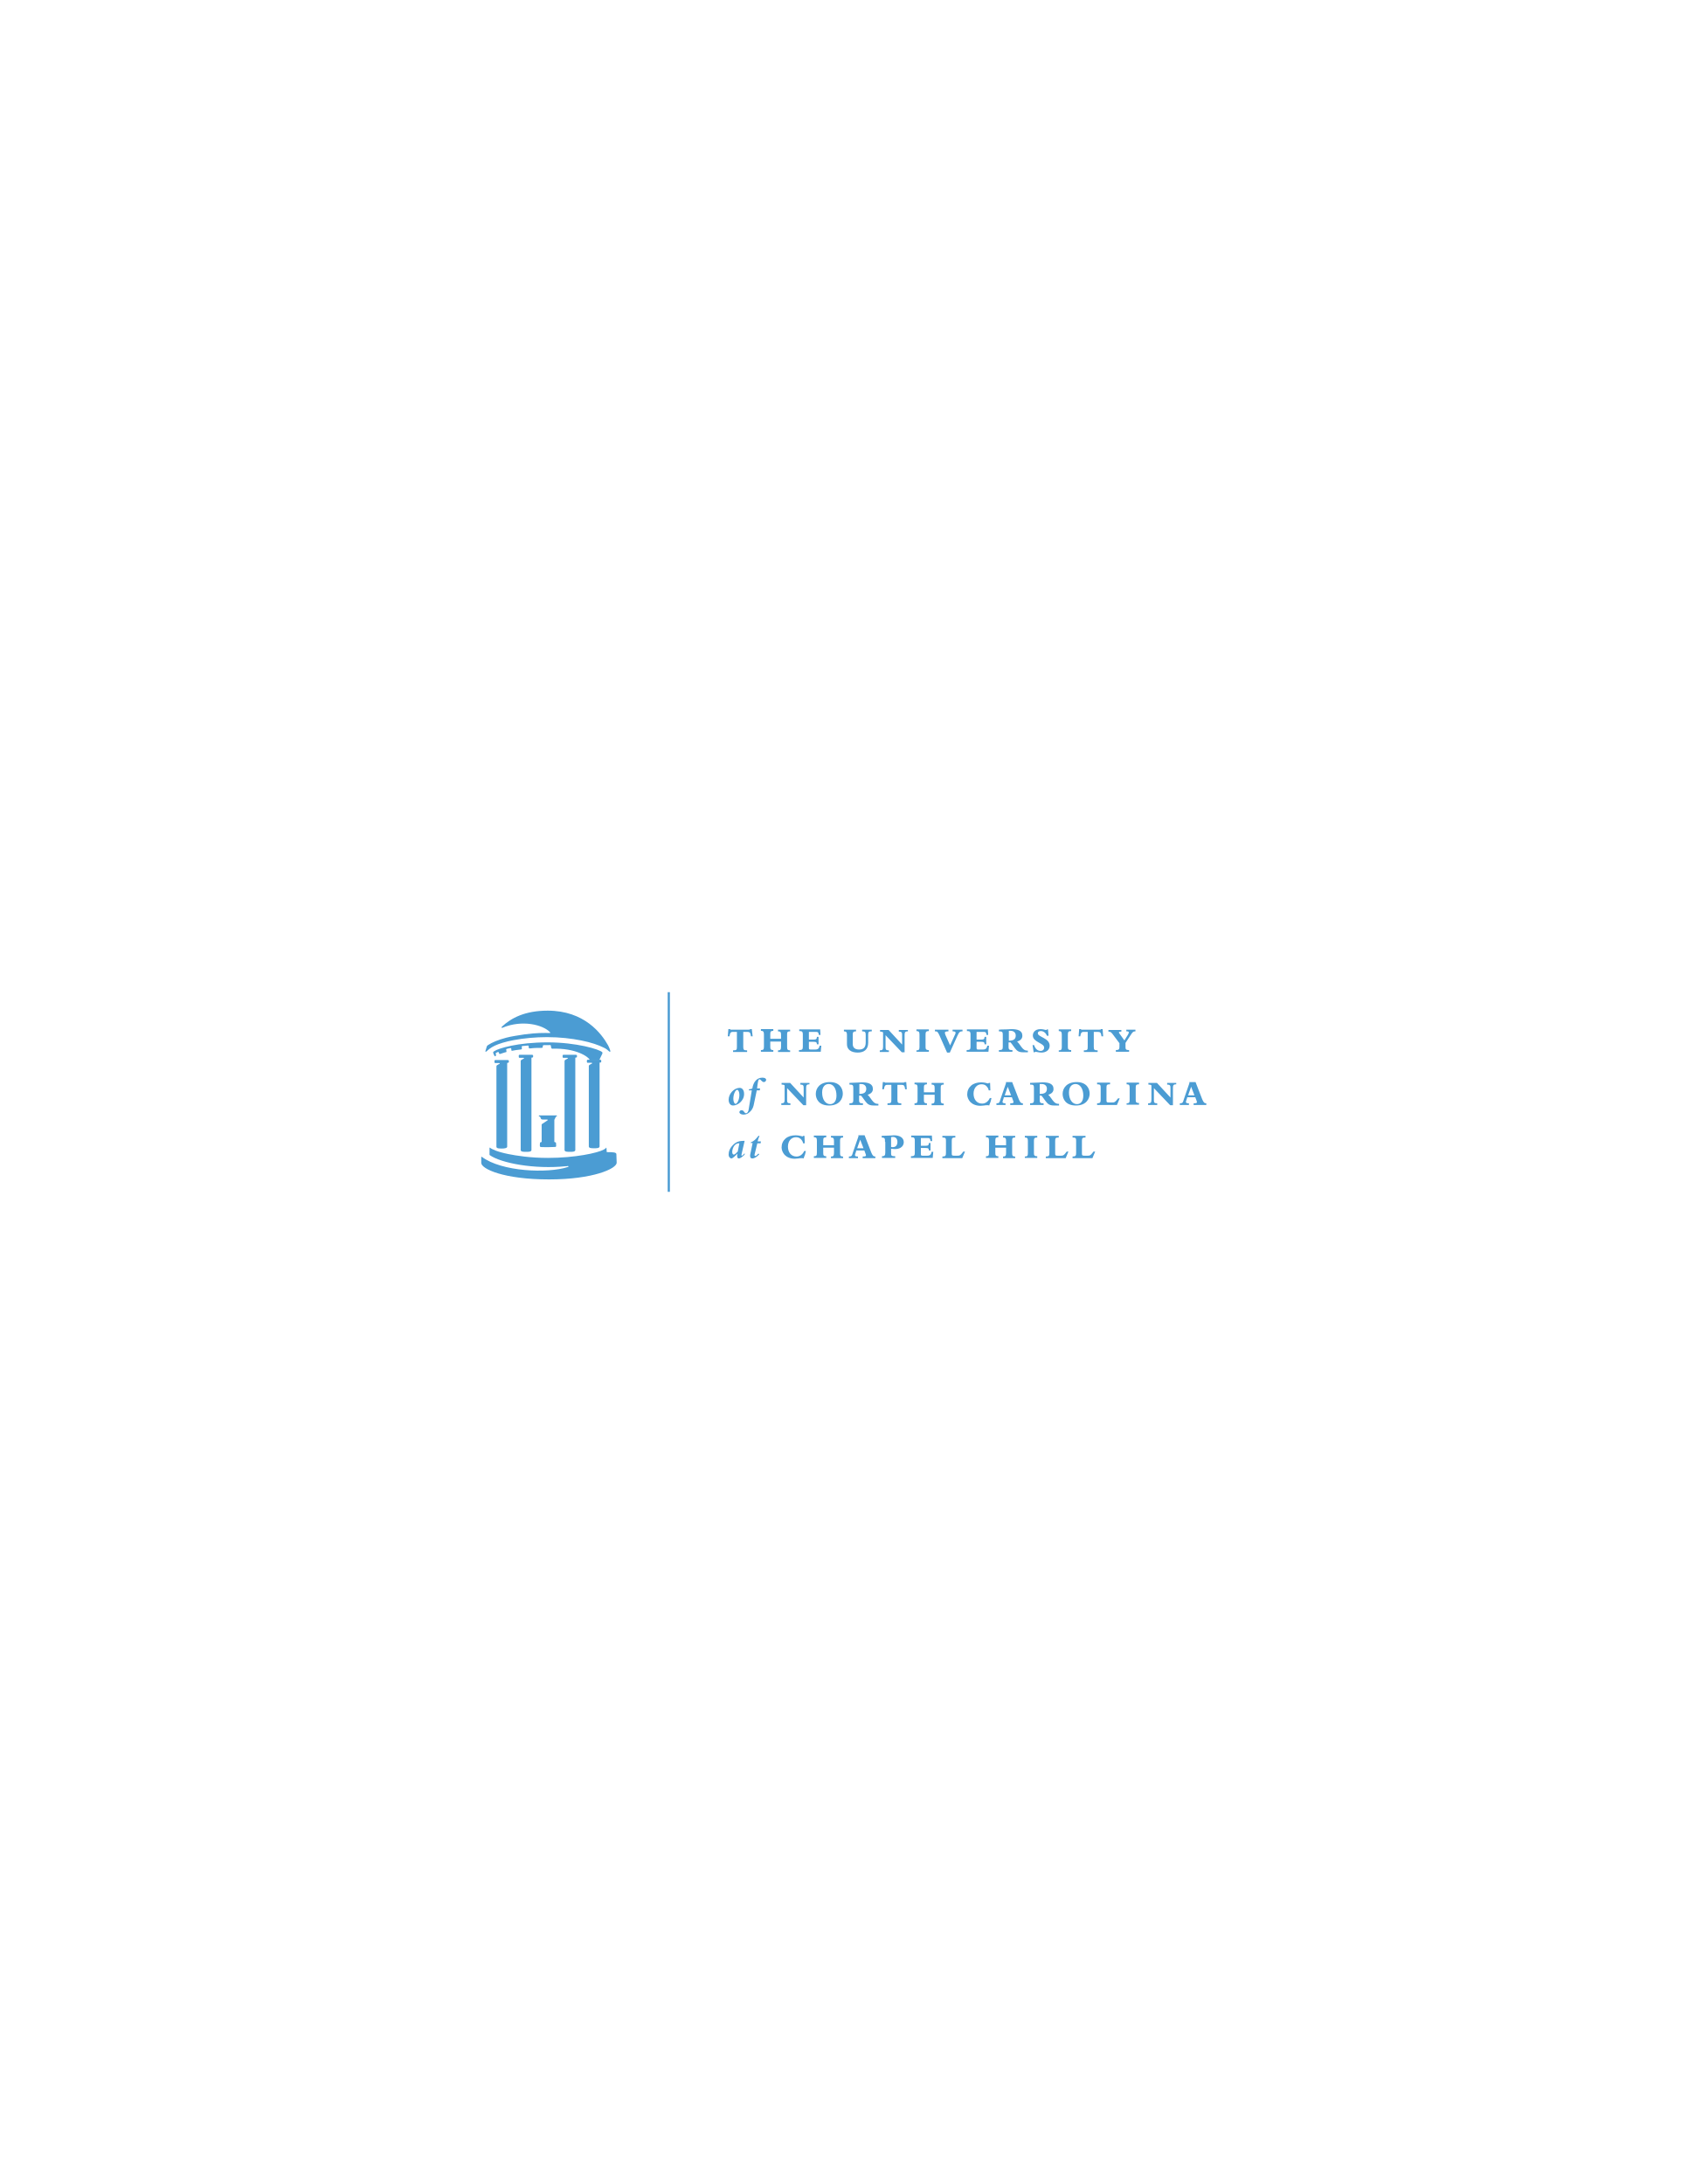
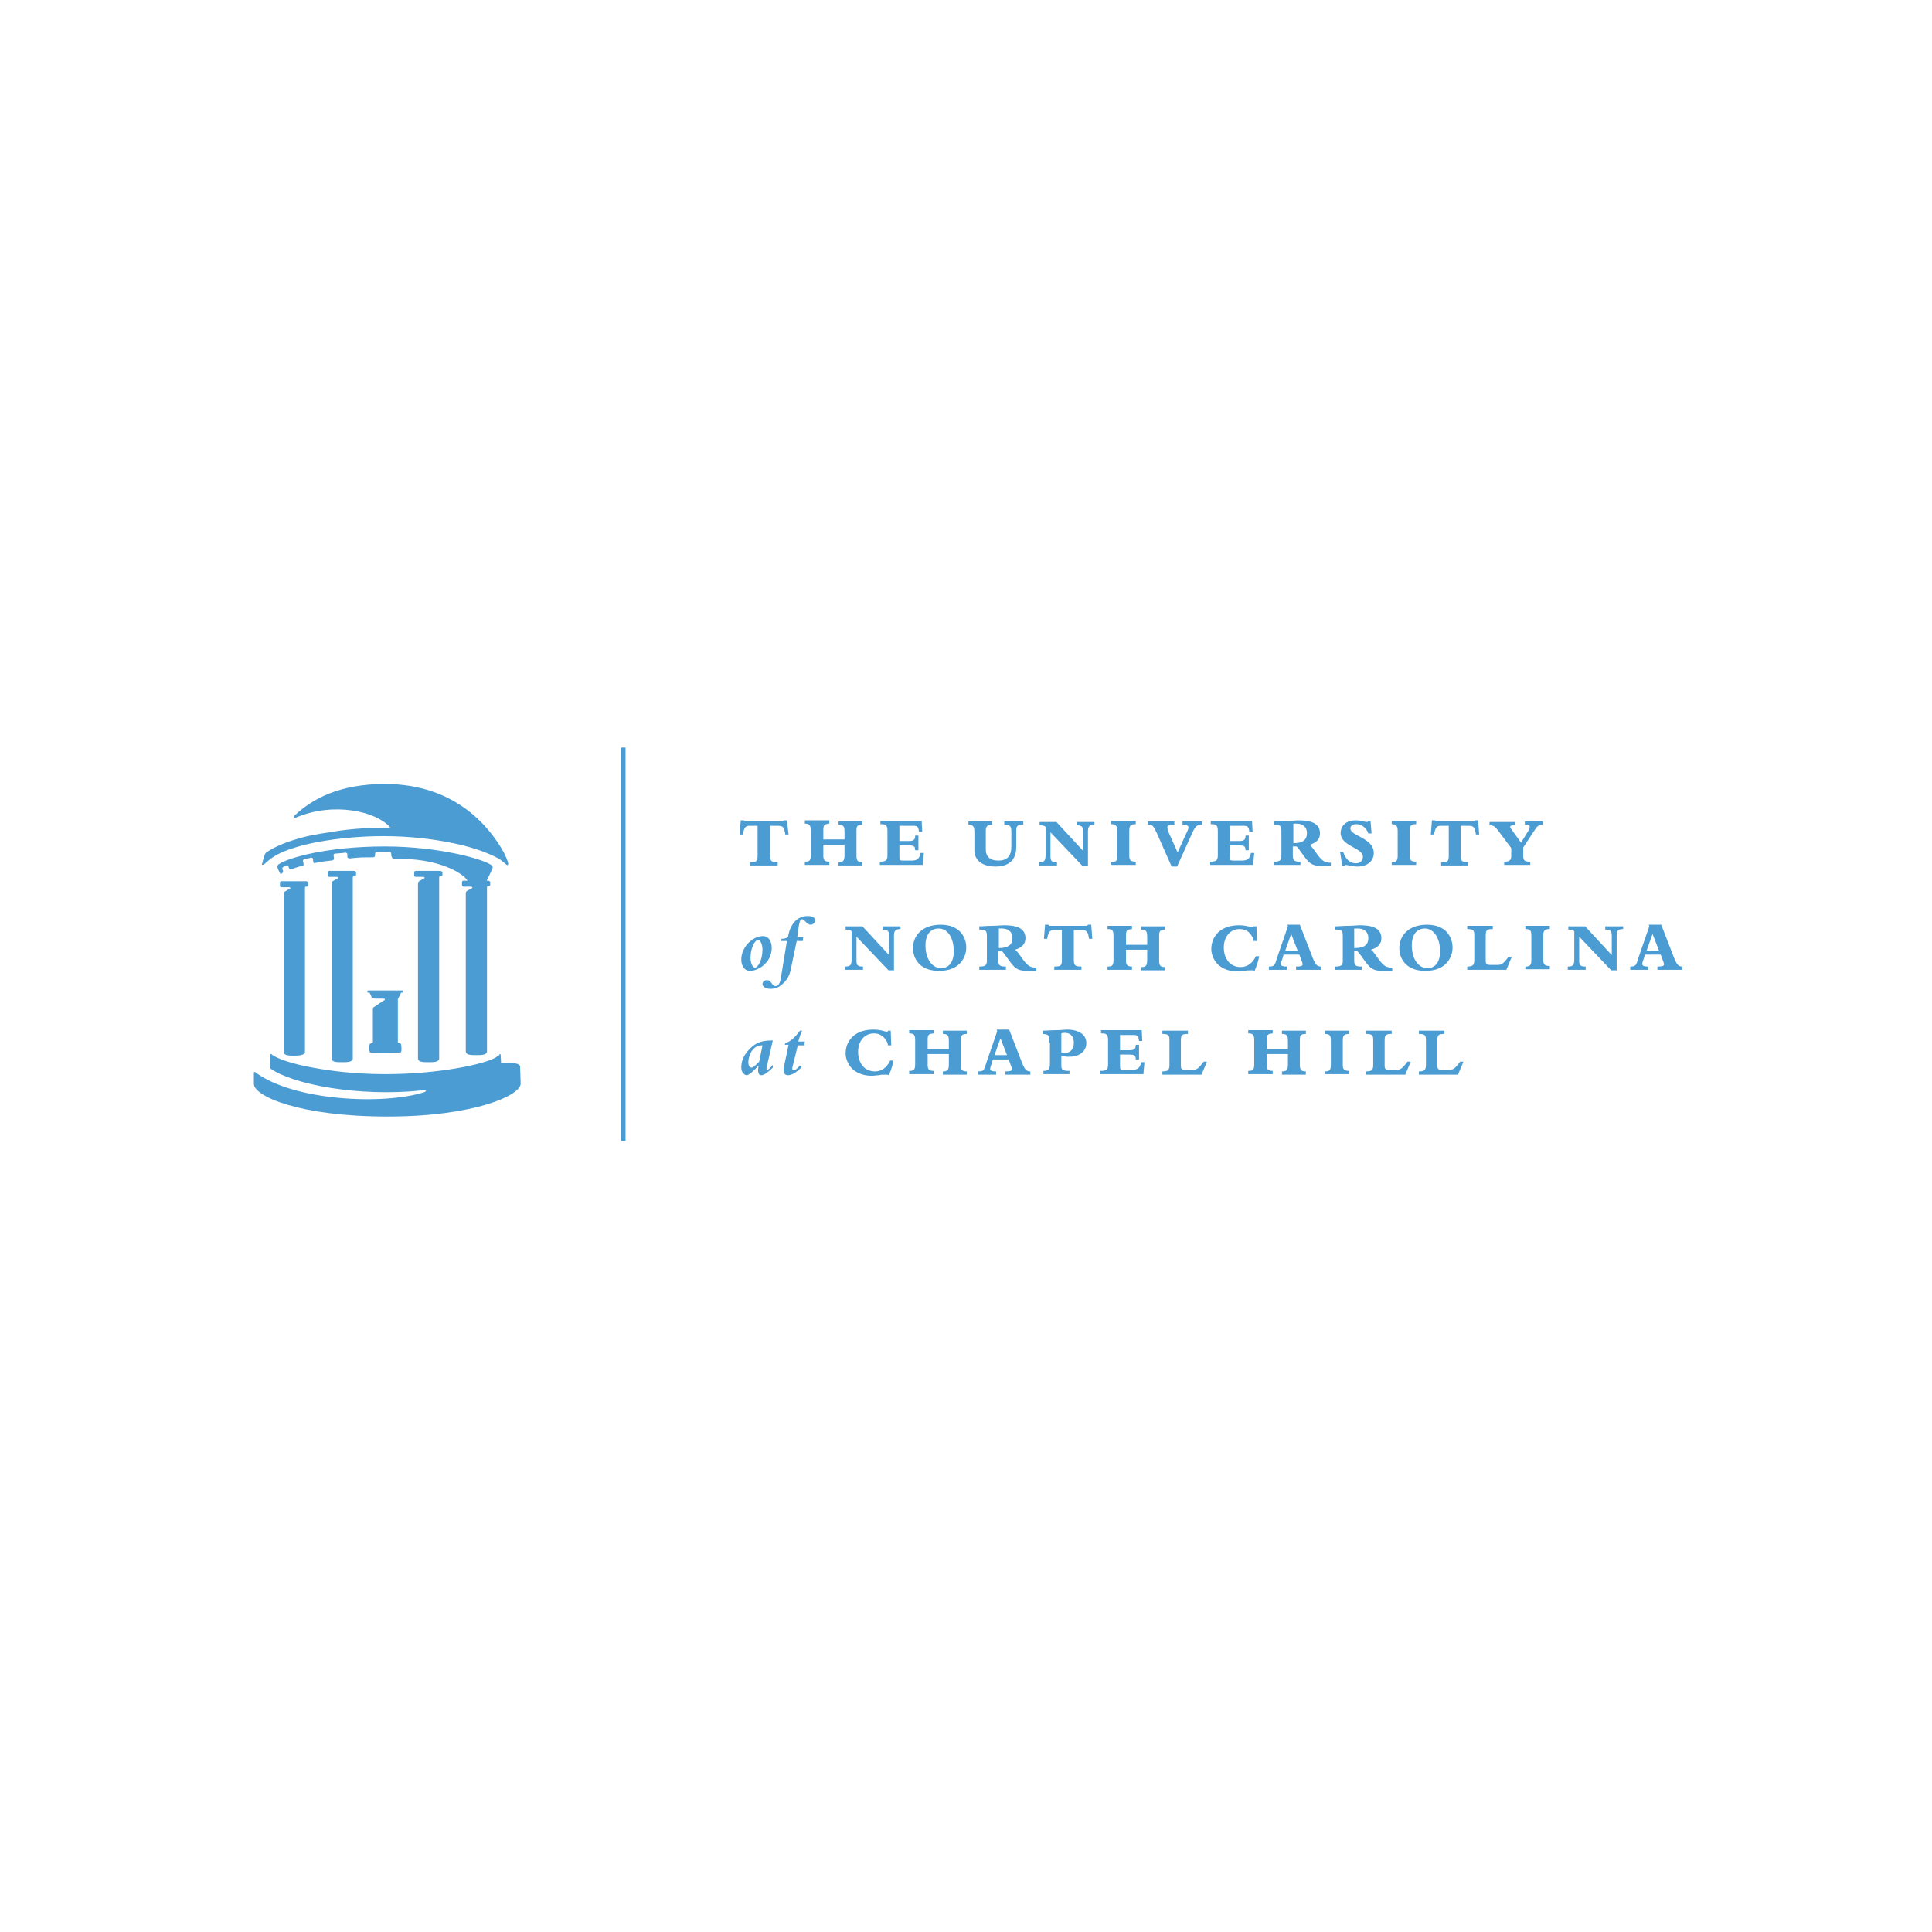
- <svg xmlns="http://www.w3.org/2000/svg" xml:space="preserve" id="Layer_1" x="0" y="0" version="1.1" viewBox="0 0 612 792">
-   <style>
+ <svg xmlns="http://www.w3.org/2000/svg" xml:space="preserve" id="Layer_1" version="1.1" viewBox="230 400 640 640">
+   <g transform="scale(1.8)">
+     <style>
    .st0{fill:#4b9cd3}
  </style>
-   <path d="M208.7 383.7h.1-.1c.1 0 0 0 0 0zm-.2.6v-.5.5zm-4.3-.8zm-4.2-3.3c.1.1.2.1.2.1 8.5-.3 13.3 2.9 13.7 4.2l3.4-.1 1.1-2.3c.1-.2 0-.5 0-.5-1-1.1-9.5-3.6-19.8-3.6-11 0-17.9 2.2-19.4 3.2 0 0-.4.2-.4.5 0 .1.2.6.2.6l.3.6c.1.2.2.2.4 0 0 0 .2-.1.2-.2s-.1-.4-.1-.4c-.2-.4.1-.5.1-.5l.6-.3c.3-.1.3.1.4.3 0 0 .1.3.2.4.2.1.7-.2 2.1-.6.1 0 .2 0 .4-.1.1-.1 0-.6 0-.6-.1-.2-.2-.5.4-.6l.9-.2c.4-.1.5.1.5.4 0 0 0 .4.1.5.1.2.3-.1 3.2-.4 0 0 .4 0 .5-.2.1-.2 0-.5 0-.5 0-.3-.2-.6.5-.6l1.2-.1c.9-.2.8.2.8.5 0 0 0 .4.1.4.1.1.4.1.4.1 1.6-.2 2.5-.2 4.2-.2 0 0 .2 0 .3-.1.1-.1.1-.2.1-.2 0-.2 0-.5.1-.6.1-.1.4-.1.6-.1h1.4c.2 0 .7-.1.8.1.1.1.1.7.1.7s.2.3.2.4z" class="st0" />
-   <path d="M198.6 366.5c-8.3 0-13.3 2.7-16.6 5.8l-.1.1c-.1.2-.1.4.3.3 7.1-3 14.8-1.1 17.3 1.7.1.1 0 .2-.1.2-2.5 0-4.6-.1-9.2.5-2.5.4-4.7.7-6.6 1.2-3.1.8-5.3 1.8-6.5 2.6-.4.2-.5.4-.6.6-.1.4-.1.4-.2.7-.2.5-.2.8-.3 1-.1.3.3.2.5 0 .4-.4 1.4-1.3 2.9-2s4-1.5 6.8-2c3.6-.7 8.1-1.1 12.1-1.1 4.7 0 8.9.5 12.4 1.2 3.6.7 6.4 1.7 8.2 2.6.9.4 1.3.8 1.9 1.3.5.5.5.1.5-.1 0 0-.1-.6-.8-2-2.4-4.3-8.6-12.6-21.9-12.6m.5 61.2c-16.4 0-24.6-3.8-24.6-6v-2.1s0-.1.1-.1h.1c7.1 5.4 23.9 6.1 31.2 3.7.2-.1.3-.2.3-.2l-.1-.1c-.2-.1-.3-.1-.5 0h-.3c-11.5 1.2-23.6-1.1-27.7-4l-.1-.1v-2.5c0-.1 0-.1.1-.1h.1c.5.5 2.6 1.5 6.6 2.3 3 .6 7.9 1.4 14.4 1.4 9.8 0 18-1.8 20.2-3 .5-.3.8-.5.8-.6 0-.1.1-.1.1-.1.1 0 .1.1.1.1l.1 1.5c2.5 0 3.4.1 3.5.7v.2l.1 2.9c.1 2.2-8.6 6.1-24.5 6.1z" class="st0" />
-   <path d="M208.8 382.5h-4.5c-.2 0-.3.1-.3.3v.5c0 .2.1.3.3.3h1.4c.1 0 .2.1.2.1.1.1-.2.3-.3.3l-.7.4c-.1.1-.2.2-.2.4v32.3c.1.6 1 .6 2 .6.8 0 1.8 0 1.9-.6v-33.4c0-.1.1-.2.1-.2h.2c.2 0 .3-.1.3-.3v-.5c-.1-.1-.2-.2-.4-.2zm-10 33.5c-1.4 0-2.8 0-2.9-.1-.2-.1-.2-.9-.1-1.5 0 0 0-.1.1-.1l.5-.2v-6.3c.1-.2.2-.3.3-.3.4-.3 1.3-.9 1.8-1.2.1 0 .1-.1.1-.1v-.1c0-.1-.2-.1-.3-.1h-1.5s-.2 0-.4-.1c-.1 0-.2-.1-.2-.1l-.4-.9h-.4v-.3c0-.1.1-.1.1-.1h6.3c.1 0 .1.1.1.1v.3h-.3l-.6 1.2v8l.5.2.1.1c.1.9.1 1.4-.1 1.5-.1 0-1.4.1-2.7.1zm18.8-31.7h-4.5c-.2 0-.3.1-.3.3v.5c0 .2.1.3.3.3h1.4c.1 0 .2.1.2.1.1.1-.2.3-.3.3l-.7.4c-.1.1-.2.2-.2.4v29.2c.1.6 1 .6 2 .6.8 0 1.8 0 1.9-.6v-30.3c0-.1.1-.2.1-.2h.2c.2 0 .3-.1.3-.3v-.5c-.1-.1-.2-.2-.4-.2zm-24.7-1.8h-4.5c-.2 0-.3.1-.3.3v.5c0 .2.1.3.3.3h1.4c.1 0 .2.1.2.1.1.1-.2.3-.3.3l-.7.4c-.1.1-.2.2-.2.4v32.3c.1.6 1 .6 2 .6.8 0 1.8 0 1.9-.6v-33.4c0-.1.1-.2.1-.2h.2c.2 0 .3-.1.3-.3v-.5c-.1-.1-.2-.2-.4-.2zm-8.8 1.9h-4.5c-.2 0-.3.1-.3.3v.5c0 .2.1.3.3.3h1.4c.1 0 .2.1.2.1.1.1-.2.3-.3.3l-.7.4c-.1.1-.2.2-.2.4v29.2c.1.6 1 .6 2 .6.8 0 1.8-.1 1.9-.6v-30.3c0-.1.1-.2.1-.2h.2c.2 0 .3-.1.3-.3v-.5c-.1-.1-.2-.2-.4-.2z" class="st0" />
-   <path fill="none" stroke="#4b9cd3" stroke-miterlimit="10" stroke-width=".8" d="M242.5 359.8v72.4" />
-   <path d="M272.9 375.8h-.6c-.2-1.3-.4-1.6-1.3-1.6h-1.5v5.4c0 1.1.2 1.3 1.4 1.3v.6h-5.1v-.6c1.3 0 1.4-.2 1.4-1.3v-5.4h-1.5c-.6 0-1 .2-1.2 1.6h-.6l.2-2.6h.6l.2.2h6.3c.6 0 .7 0 .8-.2h.6l.3 2.6zm10.3 1.1v-1.6c0-1-.2-1.3-1.1-1.3v-.6h4.4v.6c-1 0-1.1.3-1.1 1.1v4.5c0 .9.1 1.3 1.1 1.3v.6h-4.4v-.6c.8 0 1.1-.2 1.1-1.3v-1.9h-3.9v1.9c0 .8.1 1.2 1.1 1.2v.6h-4.5v-.6c.9 0 1.1-.2 1.1-1.3v-4.4c0-1-.3-1.3-1.1-1.3v-.6h4.5v.6c-.9.1-1.1.2-1.1 1.2v1.7h3.9zm14.2-3.5.1 1.9h-.6c-.1-.9-.3-1.1-1-1.1h-2.6v2.8h1.7c.9 0 1.2-.2 1.2-1h.6v2.7h-.6c0-.7-.2-.9-1.2-.9h-1.7v2.1c0 .7.1.7.8.7h1.5c1.1 0 1.4-.5 1.6-1.4h.6l-.2 2.2h-7.9v-.6c1.2 0 1.4-.3 1.4-1.2v-4.5c0-1.1-.4-1.2-1.3-1.2v-.6h7.6zm18.7 0v.6c-1.1 0-1.3.2-1.3 1.2v2.9c0 2.6-1.6 3.6-3.8 3.6-2.4 0-3.9-1.1-3.9-3v-3.4c0-.9-.2-1.3-1.1-1.3v-.6h4.4v.6c-.9 0-1.2.3-1.2 1.1v3.5c0 1.2.7 2 2.3 2 1.7 0 2.4-.9 2.4-2.6v-2.7c0-1-.2-1.3-1.3-1.3v-.6h3.5zm13.1 0v.6c-.9 0-1.2.3-1.2 1.2v6.4h-1l-5.9-6.2v4.3c0 .9.1 1.2 1.2 1.2v.6H319v-.6c.9 0 1.2-.2 1.2-1.3v-5.2c-.2-.2-.5-.3-1.1-.3v-.6h3.1l4.9 5.3v-3.5c0-.8-.1-1.2-1.2-1.2v-.6h3.3zm3.1 8.1v-.6c.9 0 1.1-.3 1.1-1.2v-4.5c0-.9-.2-1.3-1.1-1.3v-.6h4.5v.6c-1 0-1.2.3-1.2 1.3v4.4c0 .8.1 1.2 1.2 1.2v.6h-4.5zM349 374c-.9 0-1.2.2-1.8 1.5l-2.8 6.2h-1l-2.7-6.1c-.7-1.5-.8-1.6-1.7-1.6v-.6h4.9v.6c-1 0-1.3.2-1.3.5 0 .2.1.4.2.8l1.7 3.8 1.5-3.3c.4-.8.5-1.1.5-1.3 0-.3-.3-.5-1.1-.5v-.6h3.6v.6zm9.2-.6.1 1.9h-.6c-.1-.9-.3-1.1-1-1.1h-2.6v2.8h1.7c.9 0 1.2-.2 1.2-1h.6v2.7h-.6c0-.7-.2-.9-1.2-.9h-1.7v2.1c0 .7.1.7.8.7h1.5c1.1 0 1.4-.5 1.6-1.4h.6l-.2 2.2h-7.9v-.6c1.2 0 1.4-.3 1.4-1.2v-4.5c0-1.1-.4-1.2-1.3-1.2v-.6h7.6zm14.5 8.2h-1.6c-1.2 0-1.9-.2-2.5-.8-.8-.8-1.6-2.2-2.2-2.8h-.7v1.7c0 1 .4 1.1 1.4 1.1v.6h-4.9v-.6c1.1 0 1.4-.2 1.4-1.1v-4.5c0-1-.2-1.2-1.4-1.2v-.6c.8-.1 1.3-.1 2.4-.1.8 0 1.6-.1 2.1-.1 2.1 0 4 .4 4 2.4 0 1-.6 1.7-1.9 2.1.8.7 1.3 1.8 2.1 2.6.6.6 1.1.7 1.8.7v.6zm-7-4.2c1.9 0 2.6-.6 2.6-1.9 0-1-.7-1.7-1.9-1.7h-.6v3.6zm9.3 1.7c.4 1.2 1.2 2 2.3 2 .8 0 1.3-.5 1.3-1.2 0-1.7-4.1-1.9-4.1-4.4 0-.9.6-2.3 2.8-2.3 1 0 1.6.3 2 .3.1 0 .2 0 .3-.2h.4l.2 2.3h-.6c-.4-1.1-1.3-1.7-2.2-1.7-.7 0-1.1.3-1.1.8 0 1.4 4.3 1.7 4.3 4.5 0 1.5-1.2 2.5-3 2.5-.9 0-1.9-.3-2.1-.3-.2 0-.3.1-.3.2h-.4l-.4-2.6h.6zm8.9 2.4v-.6c.9 0 1.1-.3 1.1-1.2v-4.5c0-.9-.2-1.3-1.1-1.3v-.6h4.5v.6c-1 0-1.2.3-1.2 1.3v4.4c0 .8.1 1.2 1.2 1.2v.6h-4.5zm16.1-5.7h-.6c-.2-1.3-.4-1.6-1.3-1.6h-1.5v5.4c0 1.1.2 1.3 1.4 1.3v.6h-5v-.6c1.3 0 1.4-.2 1.4-1.3v-5.4h-1.5c-.6 0-1 .2-1.2 1.6h-.6l.2-2.6h.6l.2.2h6.3c.6 0 .7 0 .8-.2h.6l.2 2.6zm11.8-1.8c-.9 0-1.1.2-1.8 1.3l-1.9 2.9v1.4c0 .9.1 1.2 1.3 1.2v.6h-4.8v-.6c1.1 0 1.3-.3 1.3-1.2v-1.3l-2.4-3.2c-.6-.8-.9-1-1.6-1v-.6h4.7v.6c-.6 0-.9.1-.9.3 0 .1.1.3.2.4l1.8 2.5 1.3-2.1c.2-.4.3-.6.3-.8 0-.3-.2-.4-.9-.4v-.6h3.3v.6zm-143.6 20.5c1 0 1.6.9 1.6 2.2 0 2.6-2.4 4.2-4 4.2-1 0-1.6-.9-1.6-2.1 0-2.2 2-4.3 4-4.3zm-1.5 5.8c.6 0 1.4-1.5 1.4-3.3 0-1-.4-1.8-.8-1.8-.6 0-1.4 1.5-1.4 3.3 0 1 .4 1.8.8 1.8zm6.7-.1c-.2 1.1-.5 2.1-1.5 3-.6.6-1.3 1-2.3 1-.9 0-1.5-.4-1.5-.9 0-.4.4-.7.8-.7.9 0 .9 1.1 1.6 1.1.5 0 .9-.6 1-1.6l1.1-6.7h-1.1l.1-.4c.4 0 .9-.1 1.2-.3.3-2.1 1.5-3.9 3.6-3.9.9 0 1.4.3 1.4.8 0 .4-.4.8-.8.8-.8 0-1.1-1-1.6-1-.4 0-.5.5-.7 1.8l-.2 1.5h1.1l-.1.7h-1.1l-1 4.8zm20.1-7.6v.6c-.9 0-1.2.3-1.2 1.2v6.4h-1l-5.9-6.2v4.3c0 .9.1 1.2 1.2 1.2v.6h-3.3v-.6c.9 0 1.2-.2 1.2-1.3v-5.2c-.2-.2-.5-.3-1.1-.3v-.6h3.1l4.9 5.3v-3.5c0-.8-.1-1.2-1.2-1.2v-.6h3.3zm7.1 8.3c-3.7 0-4.8-2.4-4.8-4.2 0-2.2 1.6-4.3 5.1-4.3 3.6 0 4.7 2.4 4.7 4.2 0 1.7-1.1 4.3-5 4.3zm-.1-7.8c-1.2 0-2.4.8-2.4 3.1 0 2.5 1.2 4.2 2.9 4.2 1.3 0 2.3-1 2.3-3.1 0-2.5-1.1-4.2-2.8-4.2zm18 7.8h-1.6c-1.2 0-1.9-.2-2.5-.8-.8-.8-1.6-2.2-2.2-2.8h-.7v1.7c0 1 .4 1.1 1.4 1.1v.6H308v-.6c1.1 0 1.4-.2 1.4-1.1v-4.5c0-1-.2-1.2-1.4-1.2v-.6c.8 0 1.3-.1 2.4-.1.8 0 1.6-.1 2.1-.1 2.1 0 4 .4 4 2.4 0 1-.6 1.7-1.9 2.1.8.7 1.3 1.8 2.1 2.6.6.6 1.1.7 1.8.7v.6zm-7-4.2c1.9 0 2.6-.6 2.6-1.9 0-1-.7-1.7-1.9-1.7h-.6v3.6zm17.3-1.7h-.6c-.2-1.3-.4-1.6-1.3-1.6h-1.5v5.4c0 1.1.2 1.3 1.4 1.3v.6h-5v-.6c1.3 0 1.4-.2 1.4-1.3v-5.4h-1.5c-.6 0-1 .2-1.2 1.6h-.6l.2-2.6h.6l.2.2h6.3c.6 0 .7 0 .8-.2h.6l.2 2.6zm10.1 1.2v-1.6c0-1-.2-1.3-1.1-1.3v-.6h4.4v.6c-.9 0-1.1.3-1.1 1.1v4.5c0 .9.1 1.3 1.1 1.3v.6h-4.4v-.6c.8 0 1.1-.2 1.1-1.3V397H335v1.9c0 .8.1 1.2 1.1 1.2v.6h-4.5v-.6c.9 0 1.1-.2 1.1-1.3v-4.4c0-1-.3-1.2-1.1-1.2v-.6h4.5v.6c-.9.1-1.1.2-1.1 1.2v1.7h3.9zm20.6 2c-.1.7-.4 1.7-.8 2.6v.1c-.1 0-.2-.1-.4-.1h-.4c-.4 0-.7 0-1.1.1-.4 0-.8.1-1.3.1-1.7 0-2.9-.6-3.7-1.4-.7-.8-1.1-1.8-1.1-2.7 0-1.3.5-2.4 1.4-3.2.9-.8 2.2-1.2 3.7-1.2 1.4 0 2.2.4 2.5.4.1 0 .2-.1.2-.2h.5l.1 2.7h-.6c-.1-.7-.5-1.2-.9-1.6s-1-.6-1.7-.6c-1.7 0-2.9 1.4-2.9 3.4 0 2.1 1.2 3.6 3.1 3.6 1.2 0 2.2-.7 2.8-2h.6zm11.5 2.5h-4.7v-.6c.9 0 1.2-.1 1.2-.4 0-.2-.1-.5-.3-1l-.3-.8H364l-.2.7c-.2.5-.3.9-.3 1 0 .4.4.5 1.1.5v.6h-3.3v-.6c1 0 1.1-.2 1.5-1.6l2-5.8-.1-.3h2.3l2.4 6.2c.5 1.2.8 1.5 1.5 1.5v.6zm-5.6-6.6-1.1 3.1h2.3l-1.2-3.1zm18.5 6.8h-1.6c-1.2 0-1.9-.2-2.5-.8-.8-.8-1.6-2.2-2.2-2.8h-.6v1.7c0 1 .4 1.1 1.4 1.1v.6h-4.9v-.6c1.1 0 1.4-.2 1.4-1.1v-4.5c0-1-.2-1.2-1.4-1.2v-.6c.8 0 1.3-.1 2.4-.1.8 0 1.6-.1 2.1-.1 2.1 0 4 .4 4 2.4 0 1-.6 1.7-1.9 2.1.8.7 1.3 1.8 2.1 2.6.6.6 1.1.7 1.8.7v.6zm-6.9-4.2c1.9 0 2.6-.6 2.6-1.9 0-1-.7-1.7-1.9-1.7h-.7v3.6zm13.1 4.2c-3.7 0-4.8-2.4-4.8-4.2 0-2.2 1.6-4.3 5.1-4.3 3.6 0 4.7 2.4 4.7 4.2 0 1.7-1.1 4.3-5 4.3zm-.1-7.8c-1.2 0-2.4.8-2.4 3.1 0 2.5 1.2 4.2 2.9 4.2 1.3 0 2.3-1 2.3-3.1 0-2.5-1.2-4.2-2.8-4.2zm12.5-.5v.6c-1.1 0-1.3.2-1.3 1.2v4.5c0 .8.1.9 1 .9h1c.8 0 1.1 0 2.2-1.5h.6l-1 2.4h-7.2v-.6c1.1 0 1.3-.3 1.3-1.3v-4.4c0-.9-.1-1.2-1.3-1.2v-.6h4.7zm6 8.1v-.6c.9 0 1.1-.3 1.1-1.2v-4.5c0-.9-.2-1.2-1.1-1.2v-.6h4.5v.6c-1 0-1.2.3-1.2 1.2v4.4c0 .8.1 1.2 1.2 1.2v.6h-4.5zm18-8.1v.6c-.9 0-1.2.3-1.2 1.2v6.4h-1l-5.9-6.2v4.3c0 .9.1 1.2 1.2 1.2v.6h-3.3v-.6c.9 0 1.2-.2 1.2-1.3v-5.2c-.2-.2-.5-.3-1.1-.3v-.6h3.1l4.9 5.3v-3.5c0-.8-.1-1.2-1.2-1.2v-.6h3.3zm11 8.1h-4.7v-.6c.9 0 1.2-.1 1.2-.4 0-.2-.1-.5-.3-1l-.3-.8h-2.9l-.2.7c-.2.5-.3.9-.3 1 0 .4.4.5 1.1.5v.6h-3.3v-.6c1 0 1.1-.2 1.5-1.6l2-5.8-.1-.3h2.3l2.4 6.2c.5 1.2.8 1.5 1.5 1.5v.6zm-5.6-6.6-1.1 3.1h2.3l-1.2-3.1zm-163 24.4c-.1.3-.1.6.1.6s.7-.5 1-.9v.5c-.8.8-1.6 1.4-2.1 1.4-.4 0-.6-.3-.6-.9 0-.3 0-.4.1-.9-.9 1-1.8 1.8-2.2 1.8-.3 0-1-.4-1-1.4 0-1 .3-2.2 1.6-3.5 1.2-1.2 2.3-1.5 4.2-1.5l-1.1 4.8zm-.8-3.9c-.8 0-1.2.2-1.7.7-.5.5-.9 1.6-.9 2.4 0 .6.2 1 .6 1 .3 0 .8-.5 1.4-1.1l.6-3zm5.5 4.1c-.1.3.1.5.3.5.2 0 .7-.4 1.1-.9l.3.3c-.8.9-1.8 1.5-2.5 1.5-.6 0-.9-.4-.8-1.3l.9-4.3h-.7l.1-.3c1-.3 1.8-1.1 2.7-2.3h.4c-.3.6-.5 1.2-.7 2h1.2l-.1.7h-1.2l-1 4.1zm18.6-1.3c-.1.7-.4 1.7-.8 2.6v.1c-.1 0-.2-.1-.4-.1h-.4c-.4 0-.7 0-1.1.1-.4 0-.8.1-1.3.1-1.7 0-2.9-.6-3.7-1.4-.7-.8-1.1-1.8-1.1-2.7 0-1.3.5-2.4 1.4-3.2.9-.8 2.2-1.2 3.7-1.2 1.4 0 2.2.4 2.5.4.1 0 .2-.1.2-.2h.5l.1 2.7h-.6c-.1-.7-.5-1.2-.9-1.6-.5-.4-1-.6-1.7-.6-1.7 0-2.9 1.4-2.9 3.4 0 2.1 1.2 3.6 3.1 3.6 1.2 0 2.2-.7 2.8-2h.6zm10.2-2v-1.6c0-1-.2-1.3-1.1-1.3v-.6h4.4v.6c-.9 0-1.1.3-1.1 1.1v4.5c0 .9.1 1.3 1.1 1.3v.6h-4.4v-.6c.8 0 1.1-.2 1.1-1.3v-1.9h-3.9v1.9c0 .8.1 1.2 1.1 1.2v.6h-4.5v-.6c.9 0 1.1-.2 1.1-1.3v-4.4c0-1-.3-1.2-1.1-1.2v-.6h4.5v.6c-.9.1-1.1.2-1.1 1.2v1.7h3.9zm15.1 4.6h-4.7v-.6c.9 0 1.2-.1 1.2-.4 0-.2-.1-.5-.3-1l-.3-.8h-2.9l-.2.7c-.2.5-.3.9-.3 1 0 .4.4.5 1.1.5v.6h-3.3v-.6c1 0 1.1-.2 1.5-1.6l2-5.8-.1-.3h2.3l2.4 6.2c.5 1.2.8 1.5 1.5 1.5v.6zm-5.6-6.7-1.1 3.1h2.3l-1.2-3.1zm9 .8c0-1.4-.1-1.5-1.2-1.6v-.6c.7 0 1.7-.1 2.6-.1.9 0 1.6-.1 1.8-.1 2.2 0 3.6.9 3.6 2.5 0 1.1-.8 2.5-3.2 2.5-.4 0-1-.1-1.4-.1v1.7c0 .8.2 1 1.5 1v.6h-4.8v-.6c.9 0 1.2-.3 1.2-1.3v-3.9zm2.2 1.8c.2.1.4.1.6.1 1.1 0 1.7-.7 1.7-1.9 0-1.1-.6-1.8-1.6-1.8-.3 0-.5 0-.7.1v3.5zm14.8-4 .1 1.9h-.6c-.1-.9-.3-1.1-.9-1.1h-2.6v2.8h1.7c.9 0 1.2-.2 1.2-1h.6v2.7h-.6c0-.7-.2-.9-1.2-.9h-1.7v2.1c0 .7.1.7.8.7h1.5c1.1 0 1.4-.5 1.6-1.4h.6l-.2 2.2h-7.9v-.6c1.2 0 1.4-.3 1.4-1.2v-4.5c0-1.1-.4-1.2-1.3-1.2v-.6h7.5zm8.5 0v.6c-1.1 0-1.3.2-1.3 1.2v4.5c0 .8.1.9 1 .9h1c.8 0 1.1 0 2.2-1.5h.6l-1 2.4h-7.2v-.6c1.1 0 1.3-.3 1.3-1.3v-4.4c0-.9-.1-1.2-1.3-1.2v-.6h4.7zm18.4 3.5v-1.6c0-1-.2-1.3-1.1-1.3v-.6h4.4v.6c-1 0-1.1.3-1.1 1.1v4.5c0 .9.1 1.3 1.1 1.3v.6h-4.4v-.6c.8 0 1.1-.2 1.1-1.3v-1.9h-3.9v1.9c0 .8.1 1.2 1.1 1.2v.6h-4.5v-.6c.9 0 1.1-.2 1.1-1.3v-4.4c0-1-.3-1.2-1.1-1.2v-.6h4.5v.6c-.9.1-1.1.2-1.1 1.2v1.7h3.9zm6.8 4.6v-.6c.9 0 1.1-.3 1.1-1.2v-4.5c0-.9-.2-1.2-1.1-1.2v-.6h4.5v.6c-1 0-1.2.3-1.2 1.2v4.4c0 .8.1 1.2 1.2 1.2v.6h-4.5zm12.3-8.1v.6c-1.1 0-1.3.2-1.3 1.2v4.5c0 .8.1.9 1 .9h1c.8 0 1.1 0 2.2-1.5h.6l-1 2.4h-7.2v-.6c1.1 0 1.3-.3 1.3-1.3v-4.4c0-.9-.1-1.2-1.3-1.2v-.6h4.7zm9.7 0v.6c-1.1 0-1.3.2-1.3 1.2v4.5c0 .8.1.9 1 .9h1c.8 0 1.1 0 2.2-1.5h.6l-1 2.4h-7.2v-.6c1.1 0 1.3-.3 1.3-1.3v-4.4c0-.9-.1-1.2-1.3-1.2v-.6h4.7z" class="st0" />
+     <path d="M208.7 383.7h.1-.1c.1 0 0 0 0 0zm-.2.6v-.5.5zm-4.3-.8zm-4.2-3.3c.1.1.2.1.2.1 8.5-.3 13.3 2.9 13.7 4.2l3.4-.1 1.1-2.3c.1-.2 0-.5 0-.5-1-1.1-9.5-3.6-19.8-3.6-11 0-17.9 2.2-19.4 3.2 0 0-.4.2-.4.5 0 .1.2.6.2.6l.3.6c.1.2.2.2.4 0 0 0 .2-.1.2-.2s-.1-.4-.1-.4c-.2-.4.1-.5.1-.5l.6-.3c.3-.1.3.1.4.3 0 0 .1.3.2.4.2.1.7-.2 2.1-.6.1 0 .2 0 .4-.1.1-.1 0-.6 0-.6-.1-.2-.2-.5.4-.6l.9-.2c.4-.1.5.1.5.4 0 0 0 .4.1.5.1.2.3-.1 3.2-.4 0 0 .4 0 .5-.2.1-.2 0-.5 0-.5 0-.3-.2-.6.5-.6l1.2-.1c.9-.2.8.2.8.5 0 0 0 .4.1.4.1.1.4.1.4.1 1.6-.2 2.5-.2 4.2-.2 0 0 .2 0 .3-.1.1-.1.1-.2.1-.2 0-.2 0-.5.1-.6.1-.1.4-.1.6-.1h1.4c.2 0 .7-.1.8.1.1.1.1.7.1.7s.2.3.2.4z" class="st0" />
+     <path d="M198.6 366.5c-8.3 0-13.3 2.7-16.6 5.8l-.1.1c-.1.2-.1.4.3.3 7.1-3 14.8-1.1 17.3 1.7.1.1 0 .2-.1.2-2.5 0-4.6-.1-9.2.5-2.5.4-4.7.7-6.6 1.2-3.1.8-5.3 1.8-6.5 2.6-.4.2-.5.4-.6.6-.1.4-.1.4-.2.7-.2.5-.2.8-.3 1-.1.3.3.2.5 0 .4-.4 1.4-1.3 2.9-2s4-1.5 6.8-2c3.6-.7 8.1-1.1 12.1-1.1 4.7 0 8.9.5 12.4 1.2 3.6.7 6.4 1.7 8.2 2.6.9.4 1.3.8 1.9 1.3.5.5.5.1.5-.1 0 0-.1-.6-.8-2-2.4-4.3-8.6-12.6-21.9-12.6m.5 61.2c-16.4 0-24.6-3.8-24.6-6v-2.1s0-.1.1-.1h.1c7.1 5.4 23.9 6.1 31.2 3.7.2-.1.3-.2.3-.2l-.1-.1c-.2-.1-.3-.1-.5 0h-.3c-11.5 1.2-23.6-1.1-27.7-4l-.1-.1v-2.5c0-.1 0-.1.1-.1h.1c.5.5 2.6 1.5 6.6 2.3 3 .6 7.9 1.4 14.4 1.4 9.8 0 18-1.8 20.2-3 .5-.3.8-.5.8-.6 0-.1.1-.1.1-.1.1 0 .1.1.1.1l.1 1.5c2.5 0 3.4.1 3.5.7v.2l.1 2.9c.1 2.2-8.6 6.1-24.5 6.1z" class="st0" />
+     <path d="M208.8 382.5h-4.5c-.2 0-.3.1-.3.3v.5c0 .2.1.3.3.3h1.4c.1 0 .2.1.2.1.1.1-.2.3-.3.3l-.7.4c-.1.1-.2.2-.2.4v32.3c.1.6 1 .6 2 .6.8 0 1.8 0 1.9-.6v-33.4c0-.1.1-.2.1-.2h.2c.2 0 .3-.1.3-.3v-.5c-.1-.1-.2-.2-.4-.2zm-10 33.5c-1.4 0-2.8 0-2.9-.1-.2-.1-.2-.9-.1-1.5 0 0 0-.1.1-.1l.5-.2v-6.3c.1-.2.2-.3.3-.3.4-.3 1.3-.9 1.8-1.2.1 0 .1-.1.1-.1v-.1c0-.1-.2-.1-.3-.1h-1.5s-.2 0-.4-.1c-.1 0-.2-.1-.2-.1l-.4-.9h-.4v-.3c0-.1.1-.1.1-.1h6.3c.1 0 .1.1.1.1v.3h-.3l-.6 1.2v8l.5.2.1.1c.1.9.1 1.4-.1 1.5-.1 0-1.4.1-2.7.1zm18.8-31.7h-4.5c-.2 0-.3.1-.3.3v.5c0 .2.1.3.3.3h1.4c.1 0 .2.1.2.1.1.1-.2.3-.3.3l-.7.4c-.1.1-.2.2-.2.4v29.2c.1.6 1 .6 2 .6.8 0 1.8 0 1.9-.6v-30.3c0-.1.1-.2.1-.2h.2c.2 0 .3-.1.3-.3v-.5c-.1-.1-.2-.2-.4-.2zm-24.7-1.8h-4.5c-.2 0-.3.1-.3.3v.5c0 .2.1.3.3.3h1.4c.1 0 .2.1.2.1.1.1-.2.3-.3.3l-.7.4c-.1.1-.2.2-.2.4v32.3c.1.6 1 .6 2 .6.8 0 1.8 0 1.9-.6v-33.4c0-.1.1-.2.1-.2h.2c.2 0 .3-.1.3-.3v-.5c-.1-.1-.2-.2-.4-.2zm-8.8 1.9h-4.5c-.2 0-.3.1-.3.3v.5c0 .2.1.3.3.3h1.4c.1 0 .2.1.2.1.1.1-.2.3-.3.3l-.7.4c-.1.1-.2.2-.2.4v29.2c.1.6 1 .6 2 .6.8 0 1.8-.1 1.9-.6v-30.3c0-.1.1-.2.1-.2h.2c.2 0 .3-.1.3-.3v-.5c-.1-.1-.2-.2-.4-.2z" class="st0" />
+     <path fill="none" stroke="#4b9cd3" stroke-miterlimit="10" stroke-width=".8" d="M242.5 359.8v72.4" />
+     <path d="M272.9 375.8h-.6c-.2-1.3-.4-1.6-1.3-1.6h-1.5v5.4c0 1.1.2 1.3 1.4 1.3v.6h-5.1v-.6c1.3 0 1.4-.2 1.4-1.3v-5.4h-1.5c-.6 0-1 .2-1.2 1.6h-.6l.2-2.6h.6l.2.2h6.3c.6 0 .7 0 .8-.2h.6l.3 2.6zm10.3 1.1v-1.6c0-1-.2-1.3-1.1-1.3v-.6h4.4v.6c-1 0-1.1.3-1.1 1.1v4.5c0 .9.1 1.3 1.1 1.3v.6h-4.4v-.6c.8 0 1.1-.2 1.1-1.3v-1.9h-3.9v1.9c0 .8.1 1.2 1.1 1.2v.6h-4.5v-.6c.9 0 1.1-.2 1.1-1.3v-4.4c0-1-.3-1.3-1.1-1.3v-.6h4.5v.6c-.9.1-1.1.2-1.1 1.2v1.7h3.9zm14.2-3.5.1 1.9h-.6c-.1-.9-.3-1.1-1-1.1h-2.6v2.8h1.7c.9 0 1.2-.2 1.2-1h.6v2.7h-.6c0-.7-.2-.9-1.2-.9h-1.7v2.1c0 .7.1.7.8.7h1.5c1.1 0 1.4-.5 1.6-1.4h.6l-.2 2.2h-7.9v-.6c1.2 0 1.4-.3 1.4-1.2v-4.5c0-1.1-.4-1.2-1.3-1.2v-.6h7.6zm18.7 0v.6c-1.1 0-1.3.2-1.3 1.2v2.9c0 2.6-1.6 3.6-3.8 3.6-2.4 0-3.9-1.1-3.9-3v-3.4c0-.9-.2-1.3-1.1-1.3v-.6h4.4v.6c-.9 0-1.2.3-1.2 1.1v3.5c0 1.2.7 2 2.3 2 1.7 0 2.4-.9 2.4-2.6v-2.7c0-1-.2-1.3-1.3-1.3v-.6h3.5zm13.1 0v.6c-.9 0-1.2.3-1.2 1.2v6.4h-1l-5.9-6.2v4.3c0 .9.1 1.2 1.2 1.2v.6H319v-.6c.9 0 1.2-.2 1.2-1.3v-5.2c-.2-.2-.5-.3-1.1-.3v-.6h3.1l4.9 5.3v-3.5c0-.8-.1-1.2-1.2-1.2v-.6h3.3zm3.1 8.1v-.6c.9 0 1.1-.3 1.1-1.2v-4.5c0-.9-.2-1.3-1.1-1.3v-.6h4.5v.6c-1 0-1.2.3-1.2 1.3v4.4c0 .8.1 1.2 1.2 1.2v.6h-4.5zM349 374c-.9 0-1.2.2-1.8 1.5l-2.8 6.2h-1l-2.7-6.1c-.7-1.5-.8-1.6-1.7-1.6v-.6h4.9v.6c-1 0-1.3.2-1.3.5 0 .2.1.4.2.8l1.7 3.8 1.5-3.3c.4-.8.5-1.1.5-1.3 0-.3-.3-.5-1.1-.5v-.6h3.6v.6zm9.2-.6.1 1.9h-.6c-.1-.9-.3-1.1-1-1.1h-2.6v2.8h1.7c.9 0 1.2-.2 1.2-1h.6v2.7h-.6c0-.7-.2-.9-1.2-.9h-1.7v2.1c0 .7.1.7.8.7h1.5c1.1 0 1.4-.5 1.6-1.4h.6l-.2 2.2h-7.9v-.6c1.2 0 1.4-.3 1.4-1.2v-4.5c0-1.1-.4-1.2-1.3-1.2v-.6h7.6zm14.5 8.2h-1.6c-1.2 0-1.9-.2-2.5-.8-.8-.8-1.6-2.2-2.2-2.8h-.7v1.7c0 1 .4 1.1 1.4 1.1v.6h-4.9v-.6c1.1 0 1.4-.2 1.4-1.1v-4.5c0-1-.2-1.2-1.4-1.2v-.6c.8-.1 1.3-.1 2.4-.1.8 0 1.6-.1 2.1-.1 2.1 0 4 .4 4 2.4 0 1-.6 1.7-1.9 2.1.8.7 1.3 1.8 2.1 2.6.6.6 1.1.7 1.8.7v.6zm-7-4.2c1.9 0 2.6-.6 2.6-1.9 0-1-.7-1.7-1.9-1.7h-.6v3.6zm9.3 1.7c.4 1.2 1.2 2 2.3 2 .8 0 1.3-.5 1.3-1.2 0-1.7-4.1-1.9-4.1-4.4 0-.9.6-2.3 2.8-2.3 1 0 1.6.3 2 .3.1 0 .2 0 .3-.2h.4l.2 2.3h-.6c-.4-1.1-1.3-1.7-2.2-1.7-.7 0-1.1.3-1.1.8 0 1.4 4.3 1.7 4.3 4.5 0 1.5-1.2 2.5-3 2.5-.9 0-1.9-.3-2.1-.3-.2 0-.3.1-.3.2h-.4l-.4-2.6h.6zm8.9 2.4v-.6c.9 0 1.1-.3 1.1-1.2v-4.5c0-.9-.2-1.3-1.1-1.3v-.6h4.5v.6c-1 0-1.2.3-1.2 1.3v4.4c0 .8.1 1.2 1.2 1.2v.6h-4.5zm16.1-5.7h-.6c-.2-1.3-.4-1.6-1.3-1.6h-1.5v5.4c0 1.1.2 1.3 1.4 1.3v.6h-5v-.6c1.3 0 1.4-.2 1.4-1.3v-5.4h-1.5c-.6 0-1 .2-1.2 1.6h-.6l.2-2.6h.6l.2.2h6.3c.6 0 .7 0 .8-.2h.6l.2 2.6zm11.8-1.8c-.9 0-1.1.2-1.8 1.3l-1.9 2.9v1.4c0 .9.1 1.2 1.3 1.2v.6h-4.8v-.6c1.1 0 1.3-.3 1.3-1.2v-1.3l-2.4-3.2c-.6-.8-.9-1-1.6-1v-.6h4.7v.6c-.6 0-.9.1-.9.3 0 .1.1.3.2.4l1.8 2.5 1.3-2.1c.2-.4.3-.6.3-.8 0-.3-.2-.4-.9-.4v-.6h3.3v.6zm-143.6 20.5c1 0 1.6.9 1.6 2.2 0 2.6-2.4 4.2-4 4.2-1 0-1.6-.9-1.6-2.1 0-2.2 2-4.3 4-4.3zm-1.5 5.8c.6 0 1.4-1.5 1.4-3.3 0-1-.4-1.8-.8-1.8-.6 0-1.4 1.5-1.4 3.3 0 1 .4 1.8.8 1.8zm6.7-.1c-.2 1.1-.5 2.1-1.5 3-.6.6-1.3 1-2.3 1-.9 0-1.5-.4-1.5-.9 0-.4.4-.7.8-.7.9 0 .9 1.1 1.6 1.1.5 0 .9-.6 1-1.6l1.1-6.7h-1.1l.1-.4c.4 0 .9-.1 1.2-.3.3-2.1 1.5-3.9 3.6-3.9.9 0 1.4.3 1.4.8 0 .4-.4.8-.8.8-.8 0-1.1-1-1.6-1-.4 0-.5.5-.7 1.8l-.2 1.5h1.1l-.1.7h-1.1l-1 4.8zm20.1-7.6v.6c-.9 0-1.2.3-1.2 1.2v6.4h-1l-5.9-6.2v4.3c0 .9.1 1.2 1.2 1.2v.6h-3.3v-.6c.9 0 1.2-.2 1.2-1.3v-5.2c-.2-.2-.5-.3-1.1-.3v-.6h3.1l4.9 5.3v-3.5c0-.8-.1-1.2-1.2-1.2v-.6h3.3zm7.1 8.3c-3.7 0-4.8-2.4-4.8-4.2 0-2.2 1.6-4.3 5.1-4.3 3.6 0 4.7 2.4 4.7 4.2 0 1.7-1.1 4.3-5 4.3zm-.1-7.8c-1.2 0-2.4.8-2.4 3.1 0 2.5 1.2 4.2 2.9 4.2 1.3 0 2.3-1 2.3-3.1 0-2.5-1.1-4.2-2.8-4.2zm18 7.8h-1.6c-1.2 0-1.9-.2-2.5-.8-.8-.8-1.6-2.2-2.2-2.8h-.7v1.7c0 1 .4 1.1 1.4 1.1v.6H308v-.6c1.1 0 1.4-.2 1.4-1.1v-4.5c0-1-.2-1.2-1.4-1.2v-.6c.8 0 1.3-.1 2.4-.1.8 0 1.6-.1 2.1-.1 2.1 0 4 .4 4 2.4 0 1-.6 1.7-1.9 2.1.8.7 1.3 1.8 2.1 2.6.6.6 1.1.7 1.8.7v.6zm-7-4.2c1.9 0 2.6-.6 2.6-1.9 0-1-.7-1.7-1.9-1.7h-.6v3.6zm17.3-1.7h-.6c-.2-1.3-.4-1.6-1.3-1.6h-1.5v5.4c0 1.1.2 1.3 1.4 1.3v.6h-5v-.6c1.3 0 1.4-.2 1.4-1.3v-5.4h-1.5c-.6 0-1 .2-1.2 1.6h-.6l.2-2.6h.6l.2.2h6.3c.6 0 .7 0 .8-.2h.6l.2 2.6zm10.1 1.2v-1.6c0-1-.2-1.3-1.1-1.3v-.6h4.4v.6c-.9 0-1.1.3-1.1 1.1v4.5c0 .9.1 1.3 1.1 1.3v.6h-4.4v-.6c.8 0 1.1-.2 1.1-1.3V397H335v1.9c0 .8.1 1.2 1.1 1.2v.6h-4.5v-.6c.9 0 1.1-.2 1.1-1.3v-4.4c0-1-.3-1.2-1.1-1.2v-.6h4.5v.6c-.9.1-1.1.2-1.1 1.2v1.7h3.9zm20.6 2c-.1.7-.4 1.7-.8 2.6v.1c-.1 0-.2-.1-.4-.1h-.4c-.4 0-.7 0-1.1.1-.4 0-.8.1-1.3.1-1.7 0-2.9-.6-3.7-1.4-.7-.8-1.1-1.8-1.1-2.7 0-1.3.5-2.4 1.4-3.2.9-.8 2.2-1.2 3.7-1.2 1.4 0 2.2.4 2.5.4.1 0 .2-.1.2-.2h.5l.1 2.7h-.6c-.1-.7-.5-1.2-.9-1.6s-1-.6-1.7-.6c-1.7 0-2.9 1.4-2.9 3.4 0 2.1 1.2 3.6 3.1 3.6 1.2 0 2.2-.7 2.8-2h.6zm11.5 2.5h-4.7v-.6c.9 0 1.2-.1 1.2-.4 0-.2-.1-.5-.3-1l-.3-.8H364l-.2.7c-.2.5-.3.9-.3 1 0 .4.4.5 1.1.5v.6h-3.3v-.6c1 0 1.1-.2 1.5-1.6l2-5.8-.1-.3h2.3l2.4 6.2c.5 1.2.8 1.5 1.5 1.5v.6zm-5.6-6.6-1.1 3.1h2.3l-1.2-3.1zm18.5 6.8h-1.6c-1.2 0-1.9-.2-2.5-.8-.8-.8-1.6-2.2-2.2-2.8h-.6v1.7c0 1 .4 1.1 1.4 1.1v.6h-4.9v-.6c1.1 0 1.4-.2 1.4-1.1v-4.5c0-1-.2-1.2-1.4-1.2v-.6c.8 0 1.3-.1 2.4-.1.8 0 1.6-.1 2.1-.1 2.1 0 4 .4 4 2.4 0 1-.6 1.7-1.9 2.1.8.7 1.3 1.8 2.1 2.6.6.6 1.1.7 1.8.7v.6zm-6.9-4.2c1.9 0 2.6-.6 2.6-1.9 0-1-.7-1.7-1.9-1.7h-.7v3.6zm13.1 4.2c-3.7 0-4.8-2.4-4.8-4.2 0-2.2 1.6-4.3 5.1-4.3 3.6 0 4.7 2.4 4.7 4.2 0 1.7-1.1 4.3-5 4.3zm-.1-7.8c-1.2 0-2.4.8-2.4 3.1 0 2.5 1.2 4.2 2.9 4.2 1.3 0 2.3-1 2.3-3.1 0-2.5-1.2-4.2-2.8-4.2zm12.5-.5v.6c-1.1 0-1.3.2-1.3 1.2v4.5c0 .8.1.9 1 .9h1c.8 0 1.1 0 2.2-1.5h.6l-1 2.4h-7.2v-.6c1.1 0 1.3-.3 1.3-1.3v-4.4c0-.9-.1-1.2-1.3-1.2v-.6h4.7zm6 8.1v-.6c.9 0 1.1-.3 1.1-1.2v-4.5c0-.9-.2-1.2-1.1-1.2v-.6h4.5v.6c-1 0-1.2.3-1.2 1.2v4.4c0 .8.1 1.2 1.2 1.2v.6h-4.5zm18-8.1v.6c-.9 0-1.2.3-1.2 1.2v6.4h-1l-5.9-6.2v4.3c0 .9.1 1.2 1.2 1.2v.6h-3.3v-.6c.9 0 1.2-.2 1.2-1.3v-5.2c-.2-.2-.5-.3-1.1-.3v-.6h3.1l4.9 5.3v-3.5c0-.8-.1-1.2-1.2-1.2v-.6h3.3zm11 8.1h-4.7v-.6c.9 0 1.2-.1 1.2-.4 0-.2-.1-.5-.3-1l-.3-.8h-2.9l-.2.7c-.2.5-.3.9-.3 1 0 .4.4.5 1.1.5v.6h-3.3v-.6c1 0 1.1-.2 1.5-1.6l2-5.8-.1-.3h2.3l2.4 6.2c.5 1.2.8 1.5 1.5 1.5v.6zm-5.6-6.6-1.1 3.1h2.3l-1.2-3.1zm-163 24.4c-.1.3-.1.6.1.6s.7-.5 1-.9v.5c-.8.8-1.6 1.4-2.1 1.4-.4 0-.6-.3-.6-.9 0-.3 0-.4.1-.9-.9 1-1.8 1.8-2.2 1.8-.3 0-1-.4-1-1.4 0-1 .3-2.2 1.6-3.5 1.2-1.2 2.3-1.5 4.2-1.5l-1.1 4.8zm-.8-3.9c-.8 0-1.2.2-1.7.7-.5.5-.9 1.6-.9 2.4 0 .6.2 1 .6 1 .3 0 .8-.5 1.4-1.1l.6-3zm5.5 4.1c-.1.3.1.5.3.5.2 0 .7-.4 1.1-.9l.3.3c-.8.9-1.8 1.5-2.5 1.5-.6 0-.9-.4-.8-1.3l.9-4.3h-.7l.1-.3c1-.3 1.8-1.1 2.7-2.3h.4c-.3.6-.5 1.2-.7 2h1.2l-.1.7h-1.2l-1 4.1zm18.6-1.3c-.1.7-.4 1.7-.8 2.6v.1c-.1 0-.2-.1-.4-.1h-.4c-.4 0-.7 0-1.1.1-.4 0-.8.1-1.3.1-1.7 0-2.9-.6-3.7-1.4-.7-.8-1.1-1.8-1.1-2.7 0-1.3.5-2.4 1.4-3.2.9-.8 2.2-1.2 3.7-1.2 1.4 0 2.2.4 2.5.4.1 0 .2-.1.2-.2h.5l.1 2.7h-.6c-.1-.7-.5-1.2-.9-1.6-.5-.4-1-.6-1.7-.6-1.7 0-2.9 1.4-2.9 3.4 0 2.1 1.2 3.6 3.1 3.6 1.2 0 2.2-.7 2.8-2h.6zm10.2-2v-1.6c0-1-.2-1.3-1.1-1.3v-.6h4.4v.6c-.9 0-1.1.3-1.1 1.1v4.5c0 .9.1 1.3 1.1 1.3v.6h-4.4v-.6c.8 0 1.1-.2 1.1-1.3v-1.9h-3.9v1.9c0 .8.1 1.2 1.1 1.2v.6h-4.5v-.6c.9 0 1.1-.2 1.1-1.3v-4.4c0-1-.3-1.2-1.1-1.2v-.6h4.5v.6c-.9.1-1.1.2-1.1 1.2v1.7h3.9zm15.1 4.6h-4.7v-.6c.9 0 1.2-.1 1.2-.4 0-.2-.1-.5-.3-1l-.3-.8h-2.9l-.2.7c-.2.5-.3.9-.3 1 0 .4.4.5 1.1.5v.6h-3.3v-.6c1 0 1.1-.2 1.5-1.6l2-5.8-.1-.3h2.3l2.4 6.2c.5 1.2.8 1.5 1.5 1.5v.6zm-5.6-6.7-1.1 3.1h2.3l-1.2-3.1zm9 .8c0-1.4-.1-1.5-1.2-1.6v-.6c.7 0 1.7-.1 2.6-.1.9 0 1.6-.1 1.8-.1 2.2 0 3.6.9 3.6 2.5 0 1.1-.8 2.5-3.2 2.5-.4 0-1-.1-1.4-.1v1.7c0 .8.2 1 1.5 1v.6h-4.8v-.6c.9 0 1.2-.3 1.2-1.3v-3.9zm2.2 1.8c.2.1.4.1.6.1 1.1 0 1.7-.7 1.7-1.9 0-1.1-.6-1.8-1.6-1.8-.3 0-.5 0-.7.1v3.5zm14.8-4 .1 1.9h-.6c-.1-.9-.3-1.1-.9-1.1h-2.6v2.8h1.7c.9 0 1.2-.2 1.2-1h.6v2.7h-.6c0-.7-.2-.9-1.2-.9h-1.7v2.1c0 .7.1.7.8.7h1.5c1.1 0 1.4-.5 1.6-1.4h.6l-.2 2.2h-7.9v-.6c1.2 0 1.4-.3 1.4-1.2v-4.5c0-1.1-.4-1.2-1.3-1.2v-.6h7.5zm8.5 0v.6c-1.1 0-1.3.2-1.3 1.2v4.5c0 .8.1.9 1 .9h1c.8 0 1.1 0 2.2-1.5h.6l-1 2.4h-7.2v-.6c1.1 0 1.3-.3 1.3-1.3v-4.4c0-.9-.1-1.2-1.3-1.2v-.6h4.7zm18.4 3.5v-1.6c0-1-.2-1.3-1.1-1.3v-.6h4.4v.6c-1 0-1.1.3-1.1 1.1v4.5c0 .9.1 1.3 1.1 1.3v.6h-4.4v-.6c.8 0 1.1-.2 1.1-1.3v-1.9h-3.9v1.9c0 .8.1 1.2 1.1 1.2v.6h-4.5v-.6c.9 0 1.1-.2 1.1-1.3v-4.4c0-1-.3-1.2-1.1-1.2v-.6h4.5v.6c-.9.1-1.1.2-1.1 1.2v1.7h3.9zm6.8 4.6v-.6c.9 0 1.1-.3 1.1-1.2v-4.5c0-.9-.2-1.2-1.1-1.2v-.6h4.5v.6c-1 0-1.2.3-1.2 1.2v4.4c0 .8.1 1.2 1.2 1.2v.6h-4.5zm12.3-8.1v.6c-1.1 0-1.3.2-1.3 1.2v4.5c0 .8.1.9 1 .9h1c.8 0 1.1 0 2.2-1.5h.6l-1 2.4h-7.2v-.6c1.1 0 1.3-.3 1.3-1.3v-4.4c0-.9-.1-1.2-1.3-1.2v-.6h4.7zm9.7 0v.6c-1.1 0-1.3.2-1.3 1.2v4.5c0 .8.1.9 1 .9h1c.8 0 1.1 0 2.2-1.5h.6l-1 2.4h-7.2v-.6c1.1 0 1.3-.3 1.3-1.3v-4.4c0-.9-.1-1.2-1.3-1.2v-.6h4.7z" class="st0" />
+   </g>
</svg>
